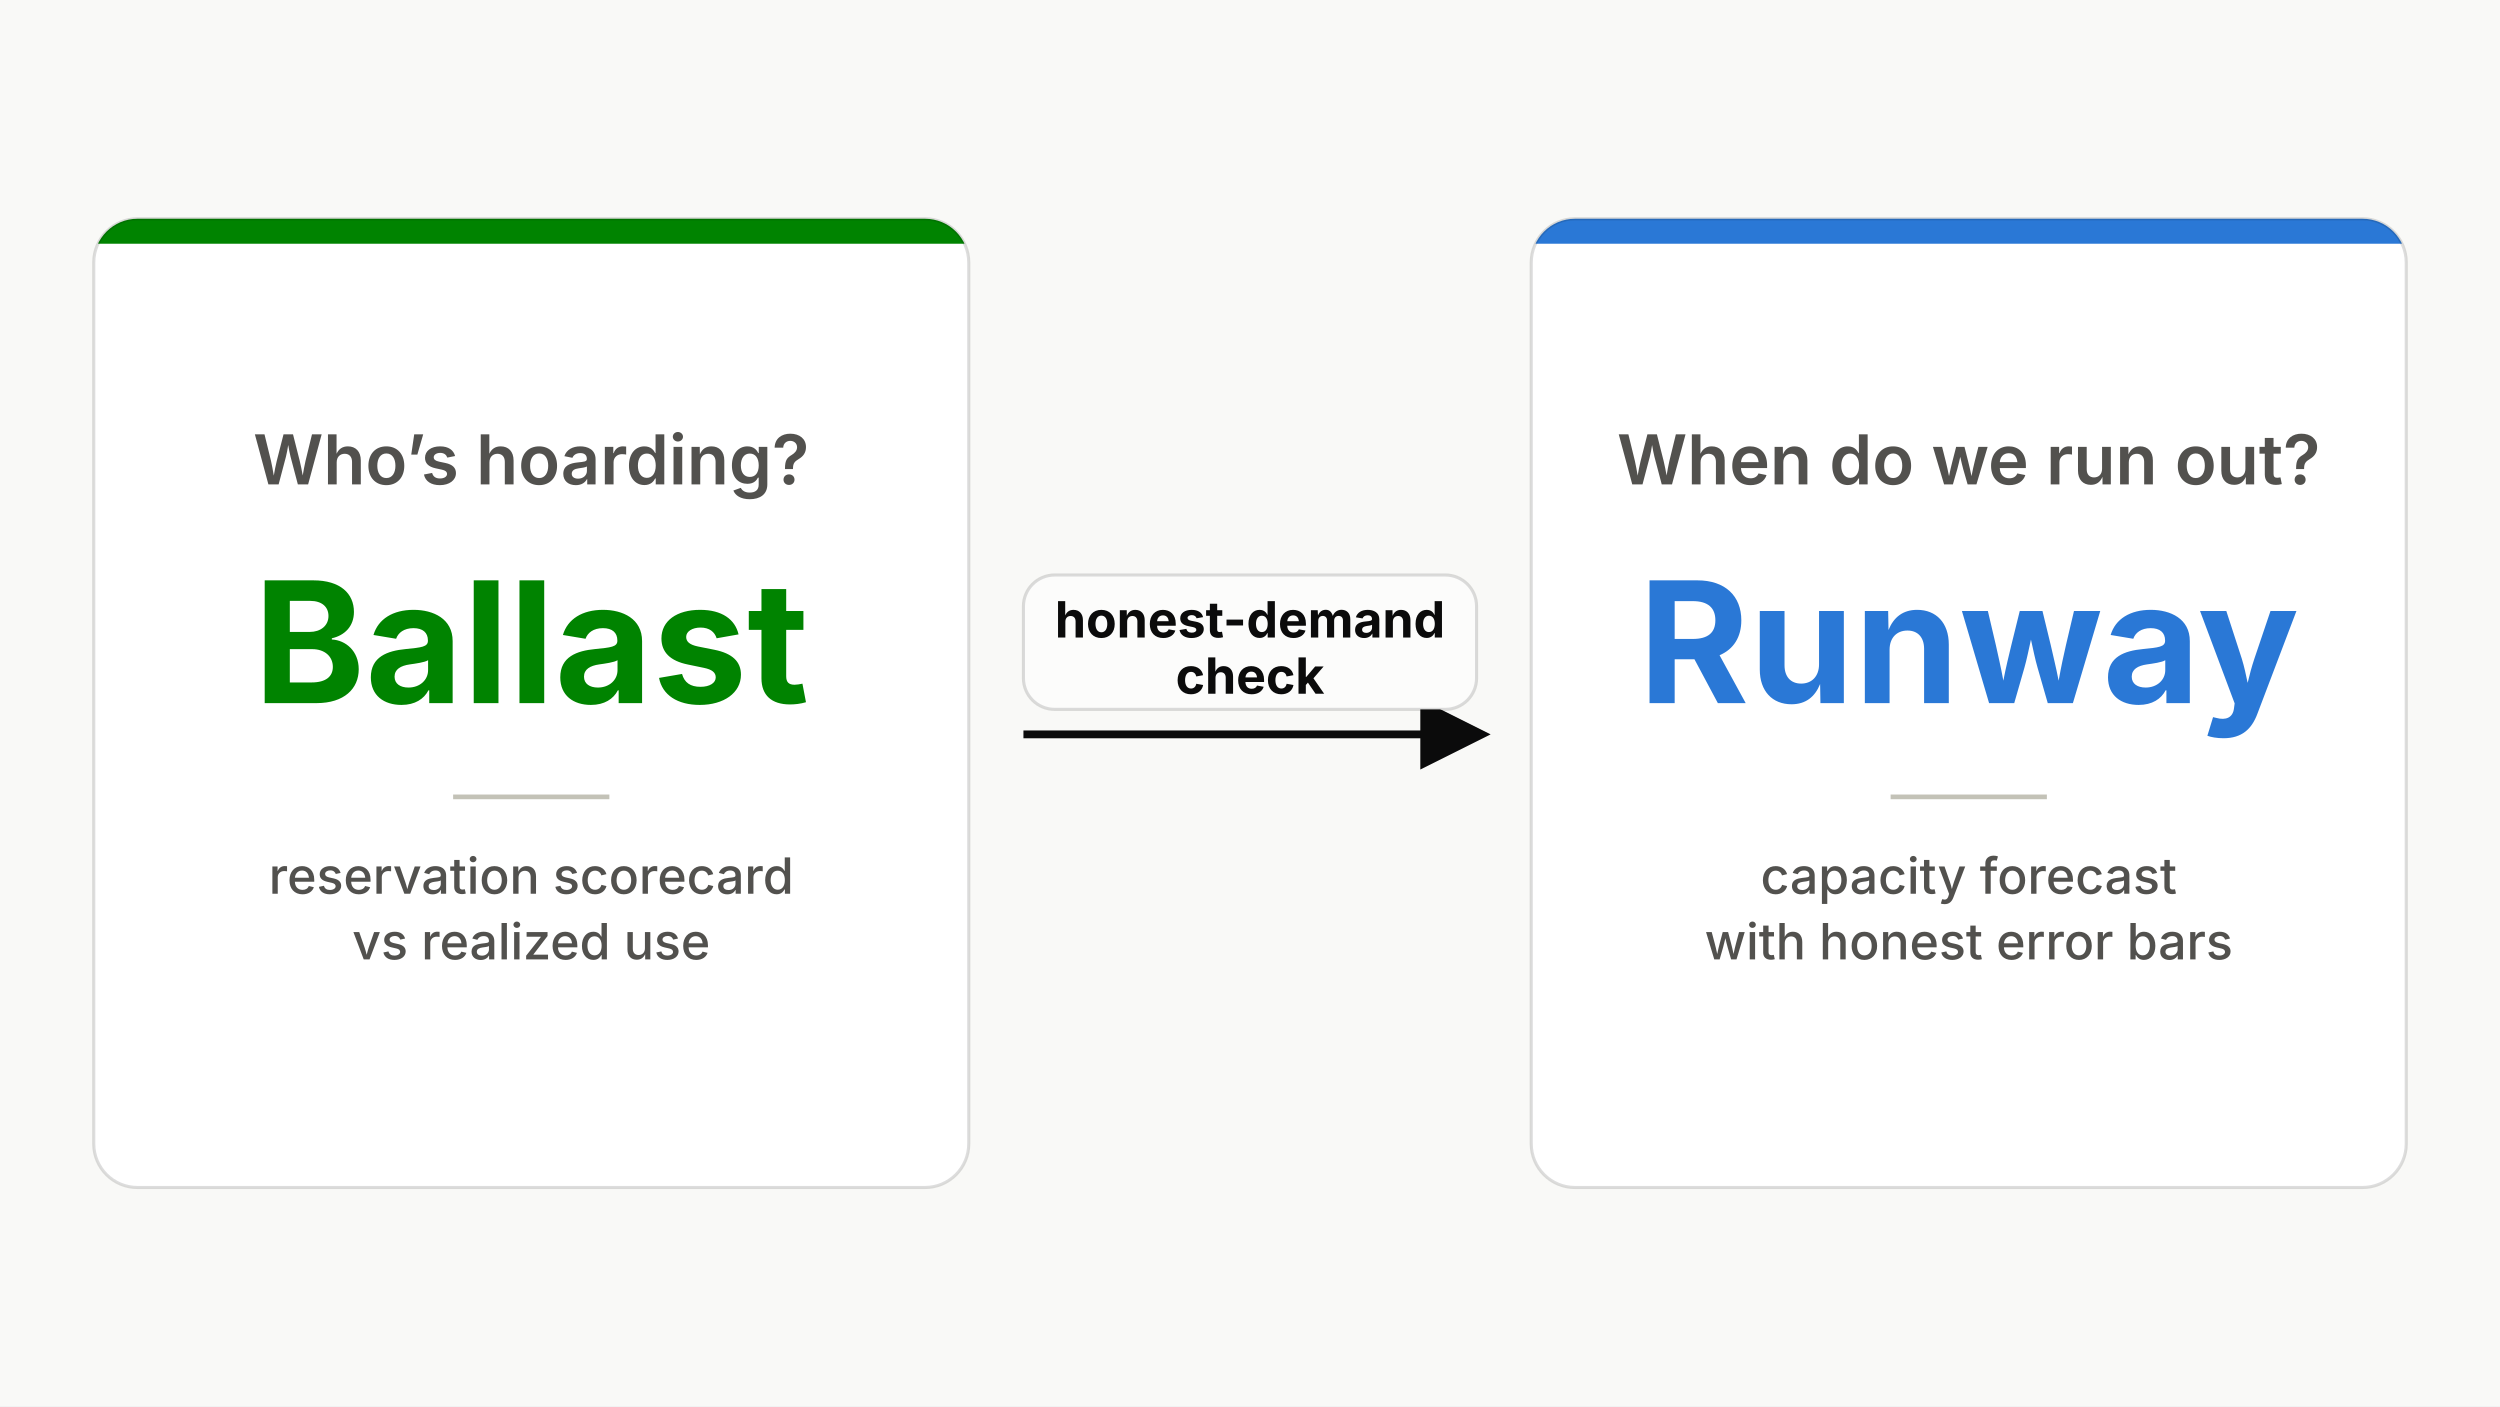
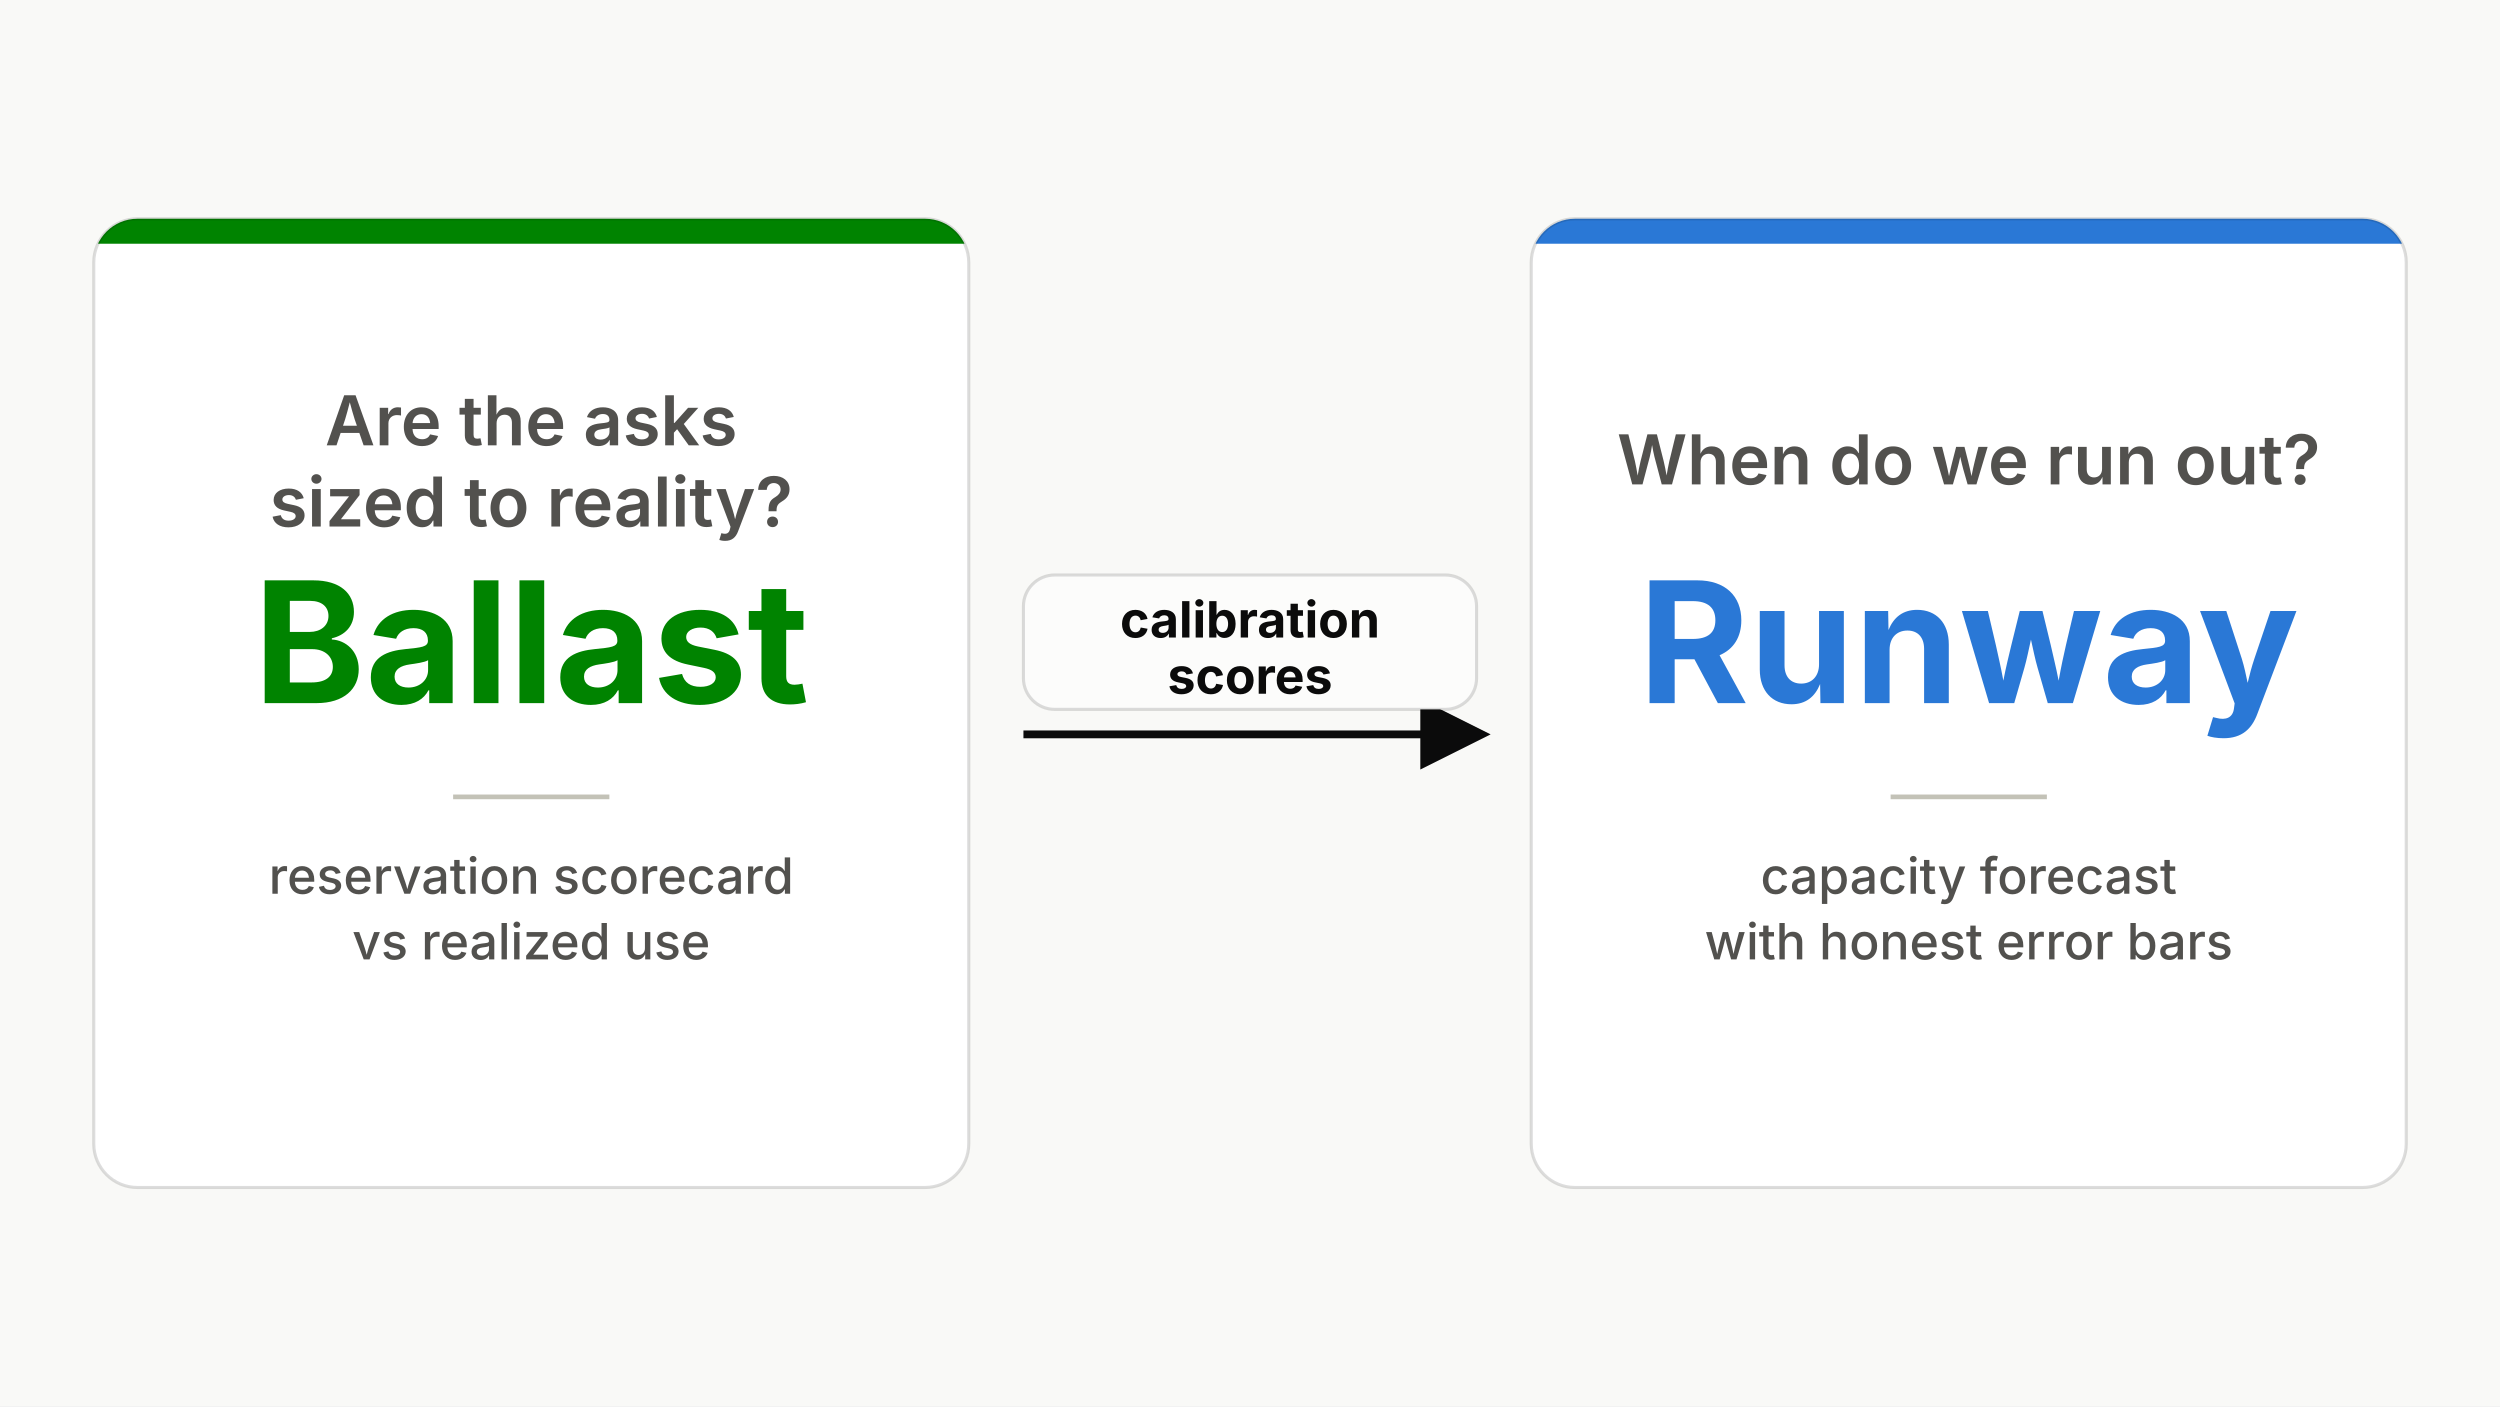
<svg xmlns="http://www.w3.org/2000/svg" width="1600" height="900" viewBox="0 0 1600 900">
  <defs>
    <clipPath id="clipLeft">
      <rect x="60" y="140" width="560" height="620" rx="28" />
    </clipPath>
    <clipPath id="clipRight">
      <rect x="980" y="140" width="560" height="620" rx="28" />
    </clipPath>
    <marker id="arrowhead" viewBox="0 0 10 10" refX="8" refY="5" markerWidth="9" markerHeight="9" orient="auto-start-reverse">
      <path d="M 0 0 L 10 5 L 0 10 z" fill="#0b0b0b" />
    </marker>
  </defs>
  <rect x="0" y="0" width="1600" height="900" fill="#f9f9f7" />
  <rect x="60" y="140" width="560" height="620" rx="28" fill="#ffffff" />
  <rect x="60" y="140" width="560" height="16" fill="#008300" clip-path="url(#clipLeft)" />
  <rect x="60" y="140" width="560" height="620" rx="28" fill="none" stroke="rgba(11,11,11,0.14)" stroke-width="2" />
-   <text x="340" y="310" text-anchor="middle" font-family="system-ui, -apple-system, 'Segoe UI', sans-serif" font-size="44" font-weight="600" fill="#52514e">Who’s hoarding?</text>
+   <text x="340" y="285" text-anchor="middle" font-family="system-ui, -apple-system, 'Segoe UI', sans-serif" font-size="44" font-weight="600" fill="#52514e">Are the asks</text>
+   <text x="340" y="337" text-anchor="middle" font-family="system-ui, -apple-system, 'Segoe UI', sans-serif" font-size="44" font-weight="600" fill="#52514e">sized to reality?</text>
  <text x="340" y="450" text-anchor="middle" font-family="system-ui, -apple-system, 'Segoe UI', sans-serif" font-size="108" font-weight="700" fill="#008300">Ballast</text>
  <line x1="290" y1="510" x2="390" y2="510" stroke="#c3c2b7" stroke-width="3" />
  <text x="340" y="572" text-anchor="middle" font-family="system-ui, -apple-system, 'Segoe UI', sans-serif" font-size="32" font-weight="500" fill="#52514e">reservation scorecard</text>
  <text x="340" y="614" text-anchor="middle" font-family="system-ui, -apple-system, 'Segoe UI', sans-serif" font-size="32" font-weight="500" fill="#52514e">vs realized use</text>
  <rect x="980" y="140" width="560" height="620" rx="28" fill="#ffffff" />
  <rect x="980" y="140" width="560" height="16" fill="#2a78d6" clip-path="url(#clipRight)" />
  <rect x="980" y="140" width="560" height="620" rx="28" fill="none" stroke="rgba(11,11,11,0.14)" stroke-width="2" />
  <text x="1260" y="310" text-anchor="middle" font-family="system-ui, -apple-system, 'Segoe UI', sans-serif" font-size="44" font-weight="600" fill="#52514e">When do we run out?</text>
  <text x="1260" y="450" text-anchor="middle" font-family="system-ui, -apple-system, 'Segoe UI', sans-serif" font-size="108" font-weight="700" fill="#2a78d6">Runway</text>
  <line x1="1210" y1="510" x2="1310" y2="510" stroke="#c3c2b7" stroke-width="3" />
  <text x="1260" y="572" text-anchor="middle" font-family="system-ui, -apple-system, 'Segoe UI', sans-serif" font-size="32" font-weight="500" fill="#52514e">capacity forecast</text>
  <text x="1260" y="614" text-anchor="middle" font-family="system-ui, -apple-system, 'Segoe UI', sans-serif" font-size="32" font-weight="500" fill="#52514e">with honest error bars</text>
  <line x1="655" y1="470" x2="945" y2="470" stroke="#0b0b0b" stroke-width="5" marker-end="url(#arrowhead)" />
  <rect x="655" y="368" width="290" height="86" rx="20" fill="#fcfcfb" stroke="rgba(11,11,11,0.14)" stroke-width="2" />
-   <text x="800" y="408" text-anchor="middle" font-family="system-ui, -apple-system, 'Segoe UI', sans-serif" font-size="32" font-weight="700" fill="#0b0b0b">honest-demand</text>
-   <text x="800" y="444" text-anchor="middle" font-family="system-ui, -apple-system, 'Segoe UI', sans-serif" font-size="32" font-weight="700" fill="#0b0b0b">check</text>
+   <text x="800" y="408" text-anchor="middle" font-family="system-ui, -apple-system, 'Segoe UI', sans-serif" font-size="32" font-weight="700" fill="#0b0b0b">calibration</text>
+   <text x="800" y="444" text-anchor="middle" font-family="system-ui, -apple-system, 'Segoe UI', sans-serif" font-size="32" font-weight="700" fill="#0b0b0b">scores</text>
</svg>
